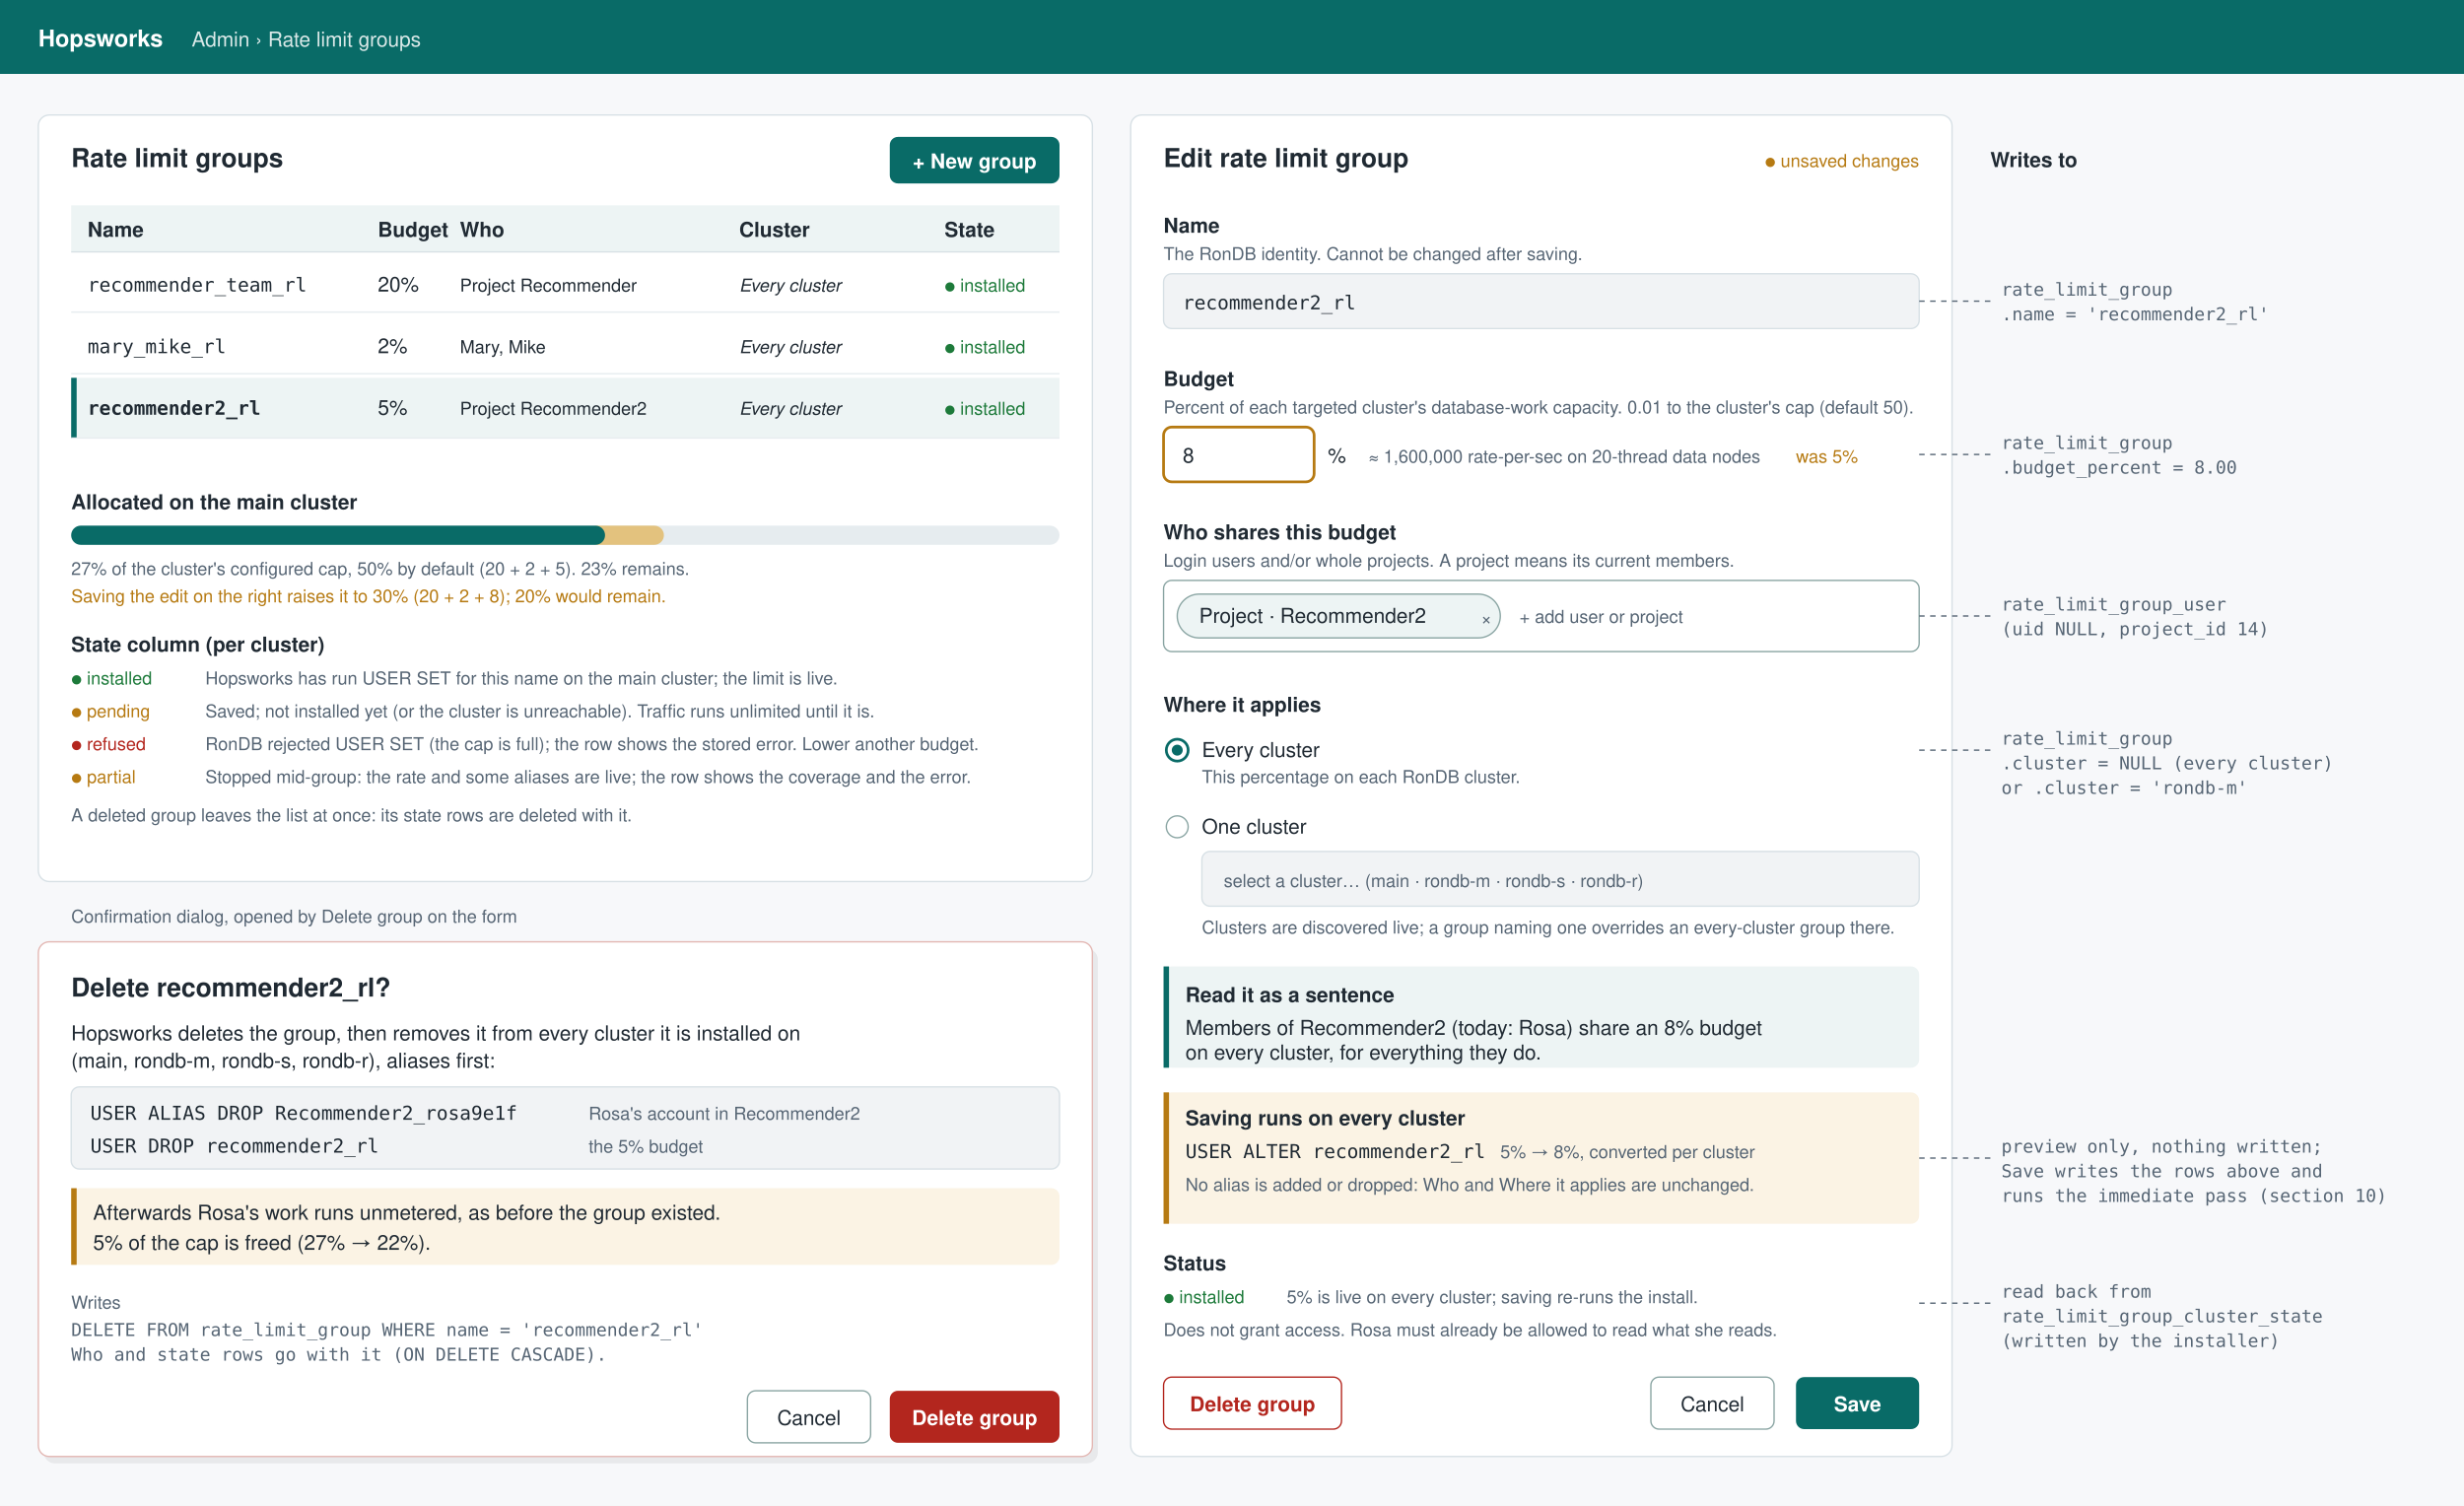
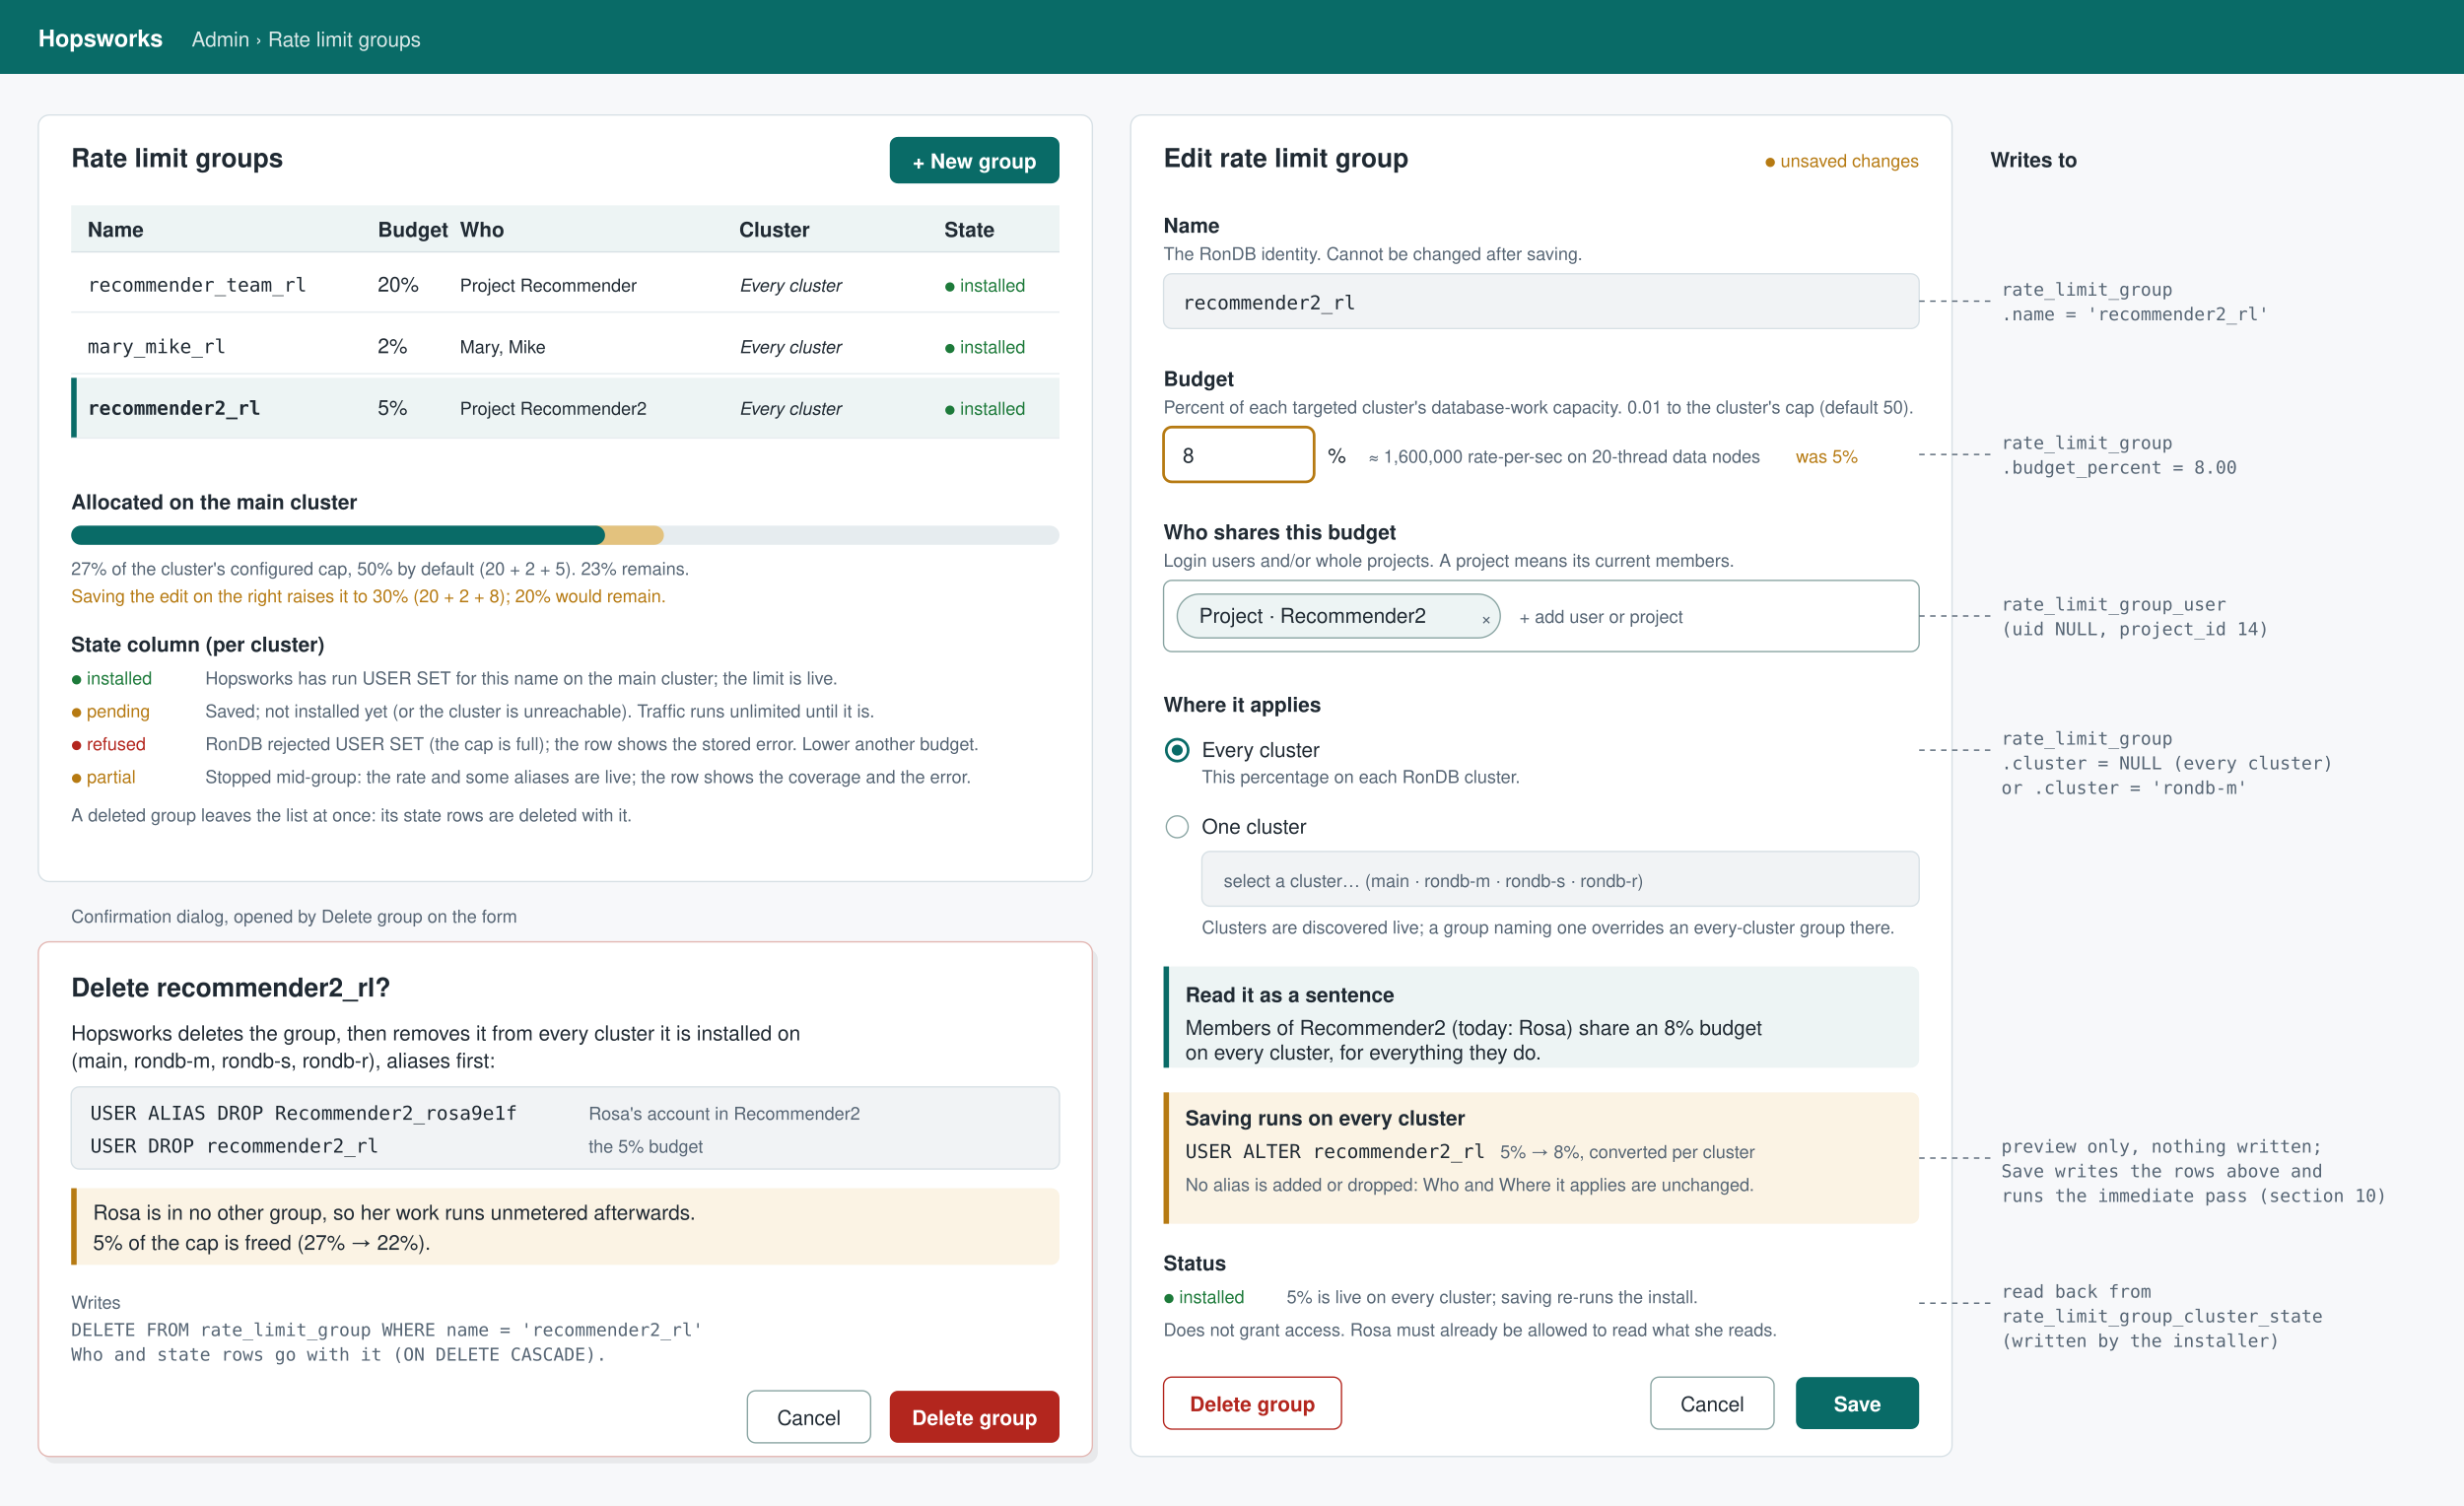
<svg xmlns="http://www.w3.org/2000/svg" width="1800" height="1100" viewBox="0 0 1800 1100" font-family="Helvetica, Arial, sans-serif" font-size="15">
  <defs>
    <style>
      .h { fill:#202a33; font-weight:700; }
      .t { fill:#202a33; }
      .m { fill:#566574; font-size:13px; }
      .c { fill:#566574; font-size:13px; font-family: Menlo, Consolas, monospace; }
      .mono { font-family: Menlo, Consolas, monospace; font-size:14px; fill:#202a33; }
      .white { fill:#fff; }
      .teal { fill:#096b67; }
      .chip { fill:#edf4f4; stroke:#8aa5a3; }
      .box { fill:#fff; stroke:#b9c7cc; }
      .input { fill:#fff; stroke:#8aa5a3; }
      .panel { fill:#fff; stroke:#d7e0e5; }
      .ok { fill:#1d7a3a; font-size:13px; }
      .pend { fill:#b67a12; font-size:13px; }
      .red { fill:#b3261e; }
      .note { fill:#fbf3e4; }
      .call { stroke:#566574; stroke-dasharray:4 4; fill:none; }
    </style>
  </defs>
  <rect width="1800" height="1100" fill="#f7f8fa" />
  <rect x="0" y="0" width="1800" height="54" fill="#096b67" />
  <text x="28" y="34" class="white" font-size="17" font-weight="700">Hopsworks</text>
  <text x="140" y="34" class="white" font-size="15" opacity="0.85">Admin  ›  Rate limit groups</text>
  <rect x="28" y="84" width="770" height="560" rx="8" class="panel" />
  <text x="52" y="122" class="h" font-size="19">Rate limit groups</text>
  <rect x="650" y="100" width="124" height="34" rx="6" class="teal" />
  <text x="712" y="123" class="white" text-anchor="middle" font-weight="700">+ New group</text>
  <rect x="52" y="150" width="722" height="34" fill="#edf4f4" />
  <text x="64" y="173" class="h">Name</text>
  <text x="276" y="173" class="h">Budget</text>
  <text x="336" y="173" class="h">Who</text>
  <text x="540" y="173" class="h">Cluster</text>
  <text x="690" y="173" class="h">State</text>
  <line x1="52" y1="184" x2="774" y2="184" stroke="#d7e0e5" />
  <text x="64" y="213" class="mono">recommender_team_rl</text>
  <text x="276" y="213" class="t">20%</text>
  <text x="336" y="213" class="t" font-size="13">Project Recommender</text>
  <text x="540" y="213" class="t" font-size="13" font-style="italic">Every cluster</text>
  <text x="690" y="213" class="ok">● installed</text>
  <line x1="52" y1="228" x2="774" y2="228" stroke="#e6ecef" />
  <text x="64" y="258" class="mono">mary_mike_rl</text>
  <text x="276" y="258" class="t">2%</text>
  <text x="336" y="258" class="t" font-size="13">Mary, Mike</text>
  <text x="540" y="258" class="t" font-size="13" font-style="italic">Every cluster</text>
  <text x="690" y="258" class="ok">● installed</text>
  <line x1="52" y1="273" x2="774" y2="273" stroke="#e6ecef" />
  <rect x="52" y="276" width="722" height="44" fill="#edf4f4" />
  <rect x="52" y="276" width="4" height="44" fill="#096b67" />
  <text x="64" y="303" class="mono" font-weight="700">recommender2_rl</text>
  <text x="276" y="303" class="t">5%</text>
  <text x="336" y="303" class="t" font-size="13">Project Recommender2</text>
  <text x="540" y="303" class="t" font-size="13" font-style="italic">Every cluster</text>
  <text x="690" y="303" class="ok">● installed</text>
  <line x1="52" y1="320" x2="774" y2="320" stroke="#e6ecef" />
  <text x="52" y="372" class="h">Allocated on the main cluster</text>
  <rect x="52" y="384" width="722" height="14" rx="7" fill="#e6ecef" />
  <rect x="430" y="384" width="55" height="14" rx="7" fill="#e3c27e" />
  <rect x="52" y="384" width="390" height="14" rx="7" fill="#096b67" />
  <text x="52" y="420" class="m">27% of the cluster's configured cap, 50% by default (20 + 2 + 5). 23% remains.</text>
  <text x="52" y="440" class="pend">Saving the edit on the right raises it to 30% (20 + 2 + 8); 20% would remain.</text>
  <text x="52" y="476" class="h">State column (per cluster)</text>
  <text x="52" y="500" class="ok">● installed</text>
  <text x="150" y="500" class="m">Hopsworks has run USER SET for this name on the main cluster; the limit is live.</text>
  <text x="52" y="524" class="pend">● pending</text>
  <text x="150" y="524" class="m">Saved; not installed yet (or the cluster is unreachable). Traffic runs unlimited until it is.</text>
  <text x="52" y="548" fill="#b3261e" font-size="13">● refused</text>
  <text x="150" y="548" class="m">RonDB rejected USER SET (the cap is full); the row shows the stored error. Lower another budget.</text>
  <text x="52" y="572" fill="#b67a12" font-size="13">● partial</text>
  <text x="150" y="572" class="m">Stopped mid-group: the rate and some aliases are live; the row shows the coverage and the error.</text>
  <text x="52" y="600" class="m">A deleted group leaves the list at once: its state rows are deleted with it.</text>
  <text x="52" y="674" class="m">Confirmation dialog, opened by Delete group on the form</text>
  <rect x="32" y="693" width="770" height="376" rx="8" fill="#000" opacity="0.06" />
  <rect x="28" y="688" width="770" height="376" rx="8" fill="#fff" stroke="#e3b7b3" />
  <text x="52" y="728" class="h" font-size="19">Delete recommender2_rl?</text>
  <text x="52" y="760" class="t">Hopsworks deletes the group, then removes it from every cluster it is installed on</text>
  <text x="52" y="780" class="t">(main, rondb-m, rondb-s, rondb-r), aliases first:</text>
  <rect x="52" y="794" width="722" height="60" rx="6" fill="#f1f3f5" stroke="#d7e0e5" />
  <text x="66" y="818" class="mono">USER ALIAS DROP Recommender2_rosa9e1f</text>
  <text x="430" y="818" class="m">Rosa's account in Recommender2</text>
  <text x="66" y="842" class="mono">USER DROP recommender2_rl</text>
  <text x="430" y="842" class="m">the 5% budget</text>
  <rect x="52" y="868" width="722" height="56" rx="6" class="note" />
  <rect x="52" y="868" width="4" height="56" fill="#b67a12" />
-   <text x="68" y="891" class="t">Afterwards Rosa's work runs unmetered, as before the group existed.</text>
+   <text x="68" y="891" class="t">Rosa is in no other group, so her work runs unmetered afterwards.</text>
  <text x="68" y="913" class="t">5% of the cap is freed (27% → 22%).</text>
  <text x="52" y="956" class="m">Writes</text>
  <text x="52" y="976" class="c">DELETE FROM rate_limit_group WHERE name = 'recommender2_rl'</text>
  <text x="52" y="994" class="c">Who and state rows go with it (ON DELETE CASCADE).</text>
  <rect x="546" y="1016" width="90" height="38" rx="6" fill="#fff" stroke="#8aa5a3" />
  <text x="591" y="1041" class="t" text-anchor="middle">Cancel</text>
  <rect x="650" y="1016" width="124" height="38" rx="6" class="red" />
  <text x="712" y="1041" class="white" text-anchor="middle" font-weight="700">Delete group</text>
  <rect x="826" y="84" width="600" height="980" rx="8" class="panel" />
  <text x="850" y="122" class="h" font-size="19">Edit rate limit group</text>
  <text x="1402" y="122" class="pend" text-anchor="end">● unsaved changes</text>
  <text x="850" y="170" class="h">Name</text>
  <text x="850" y="190" class="m">The RonDB identity. Cannot be changed after saving.</text>
  <rect x="850" y="200" width="552" height="40" rx="6" fill="#f1f3f5" stroke="#d7e0e5" />
  <text x="864" y="226" class="mono" fill="#566574">recommender2_rl</text>
  <text x="850" y="282" class="h">Budget</text>
  <text x="850" y="302" class="m">Percent of each targeted cluster's database-work capacity. 0.01 to the cluster's cap (default 50).</text>
  <rect x="850" y="312" width="110" height="40" rx="6" fill="#fff" stroke="#b67a12" stroke-width="2" />
  <text x="864" y="338" class="t">8</text>
  <text x="970" y="338" class="t">%</text>
  <text x="1000" y="338" class="m">≈ 1,600,000 rate-per-sec on 20-thread data nodes</text>
  <text x="1312" y="338" class="pend">was 5%</text>
  <text x="850" y="394" class="h">Who shares this budget</text>
  <text x="850" y="414" class="m">Login users and/or whole projects. A project means its current members.</text>
  <rect x="850" y="424" width="552" height="52" rx="6" class="input" />
  <rect x="860" y="434" width="236" height="32" rx="16" class="chip" />
  <text x="876" y="455" class="t">Project · Recommender2</text>
  <text x="1082" y="456" class="m">×</text>
  <text x="1110" y="455" class="m">+ add user or project</text>
  <text x="850" y="520" class="h">Where it applies</text>
  <circle cx="860" cy="548" r="8" fill="#fff" stroke="#096b67" stroke-width="2" />
  <circle cx="860" cy="548" r="4" fill="#096b67" />
  <text x="878" y="553" class="t">Every cluster</text>
  <text x="878" y="572" class="m">This percentage on each RonDB cluster.</text>
  <circle cx="860" cy="604" r="8" fill="#fff" stroke="#8aa5a3" />
  <text x="878" y="609" class="t">One cluster</text>
  <rect x="878" y="622" width="524" height="40" rx="6" fill="#f1f3f5" stroke="#d7e0e5" />
  <text x="894" y="648" class="m">select a cluster…   (main · rondb-m · rondb-s · rondb-r)</text>
  <text x="878" y="682" class="m">Clusters are discovered live; a group naming one overrides an every-cluster group there.</text>
  <rect x="850" y="706" width="552" height="74" rx="6" fill="#edf4f4" />
  <rect x="850" y="706" width="4" height="74" fill="#096b67" />
  <text x="866" y="732" class="h">Read it as a sentence</text>
  <text x="866" y="756" class="t">Members of Recommender2 (today: Rosa) share an 8% budget</text>
  <text x="866" y="774" class="t">on every cluster, for everything they do.</text>
  <rect x="850" y="798" width="552" height="96" rx="6" class="note" />
  <rect x="850" y="798" width="4" height="96" fill="#b67a12" />
  <text x="866" y="822" class="h">Saving runs on every cluster</text>
  <text x="866" y="846" class="mono">USER ALTER recommender2_rl</text>
  <text x="1096" y="846" class="m">5% → 8%, converted per cluster</text>
  <text x="866" y="870" class="m">No alias is added or dropped: Who and Where it applies are unchanged.</text>
  <text x="850" y="928" class="h">Status</text>
  <text x="850" y="952" class="ok">● installed</text>
  <text x="940" y="952" class="m">5% is live on every cluster; saving re-runs the install.</text>
  <text x="850" y="976" class="m">Does not grant access. Rosa must already be allowed to read what she reads.</text>
  <rect x="850" y="1006" width="130" height="38" rx="6" fill="#fff" stroke="#b3261e" />
  <text x="915" y="1031" fill="#b3261e" text-anchor="middle" font-weight="700">Delete group</text>
  <rect x="1206" y="1006" width="90" height="38" rx="6" fill="#fff" stroke="#8aa5a3" />
  <text x="1251" y="1031" class="t" text-anchor="middle">Cancel</text>
  <rect x="1312" y="1006" width="90" height="38" rx="6" class="teal" />
  <text x="1357" y="1031" class="white" text-anchor="middle" font-weight="700">Save</text>
  <text x="1454" y="122" class="h" font-size="15">Writes to</text>
  <line x1="1402" y1="220" x2="1454" y2="220" class="call" />
  <text x="1462" y="216" class="c">rate_limit_group</text>
  <text x="1462" y="234" class="c">  .name = 'recommender2_rl'</text>
  <line x1="1402" y1="332" x2="1454" y2="332" class="call" />
  <text x="1462" y="328" class="c">rate_limit_group</text>
  <text x="1462" y="346" class="c">  .budget_percent = 8.00</text>
  <line x1="1402" y1="450" x2="1454" y2="450" class="call" />
  <text x="1462" y="446" class="c">rate_limit_group_user</text>
  <text x="1462" y="464" class="c">  (uid NULL, project_id 14)</text>
  <line x1="1402" y1="548" x2="1454" y2="548" class="call" />
  <text x="1462" y="544" class="c">rate_limit_group</text>
  <text x="1462" y="562" class="c">  .cluster = NULL   (every cluster)</text>
  <text x="1462" y="580" class="c">  or .cluster = 'rondb-m'</text>
  <line x1="1402" y1="846" x2="1454" y2="846" class="call" />
  <text x="1462" y="842" class="c">preview only, nothing written;</text>
  <text x="1462" y="860" class="c">Save writes the rows above and</text>
  <text x="1462" y="878" class="c">runs the immediate pass (section 10)</text>
  <line x1="1402" y1="952" x2="1454" y2="952" class="call" />
  <text x="1462" y="948" class="c">read back from</text>
  <text x="1462" y="966" class="c">  rate_limit_group_cluster_state</text>
  <text x="1462" y="984" class="c">  (written by the installer)</text>
</svg>
